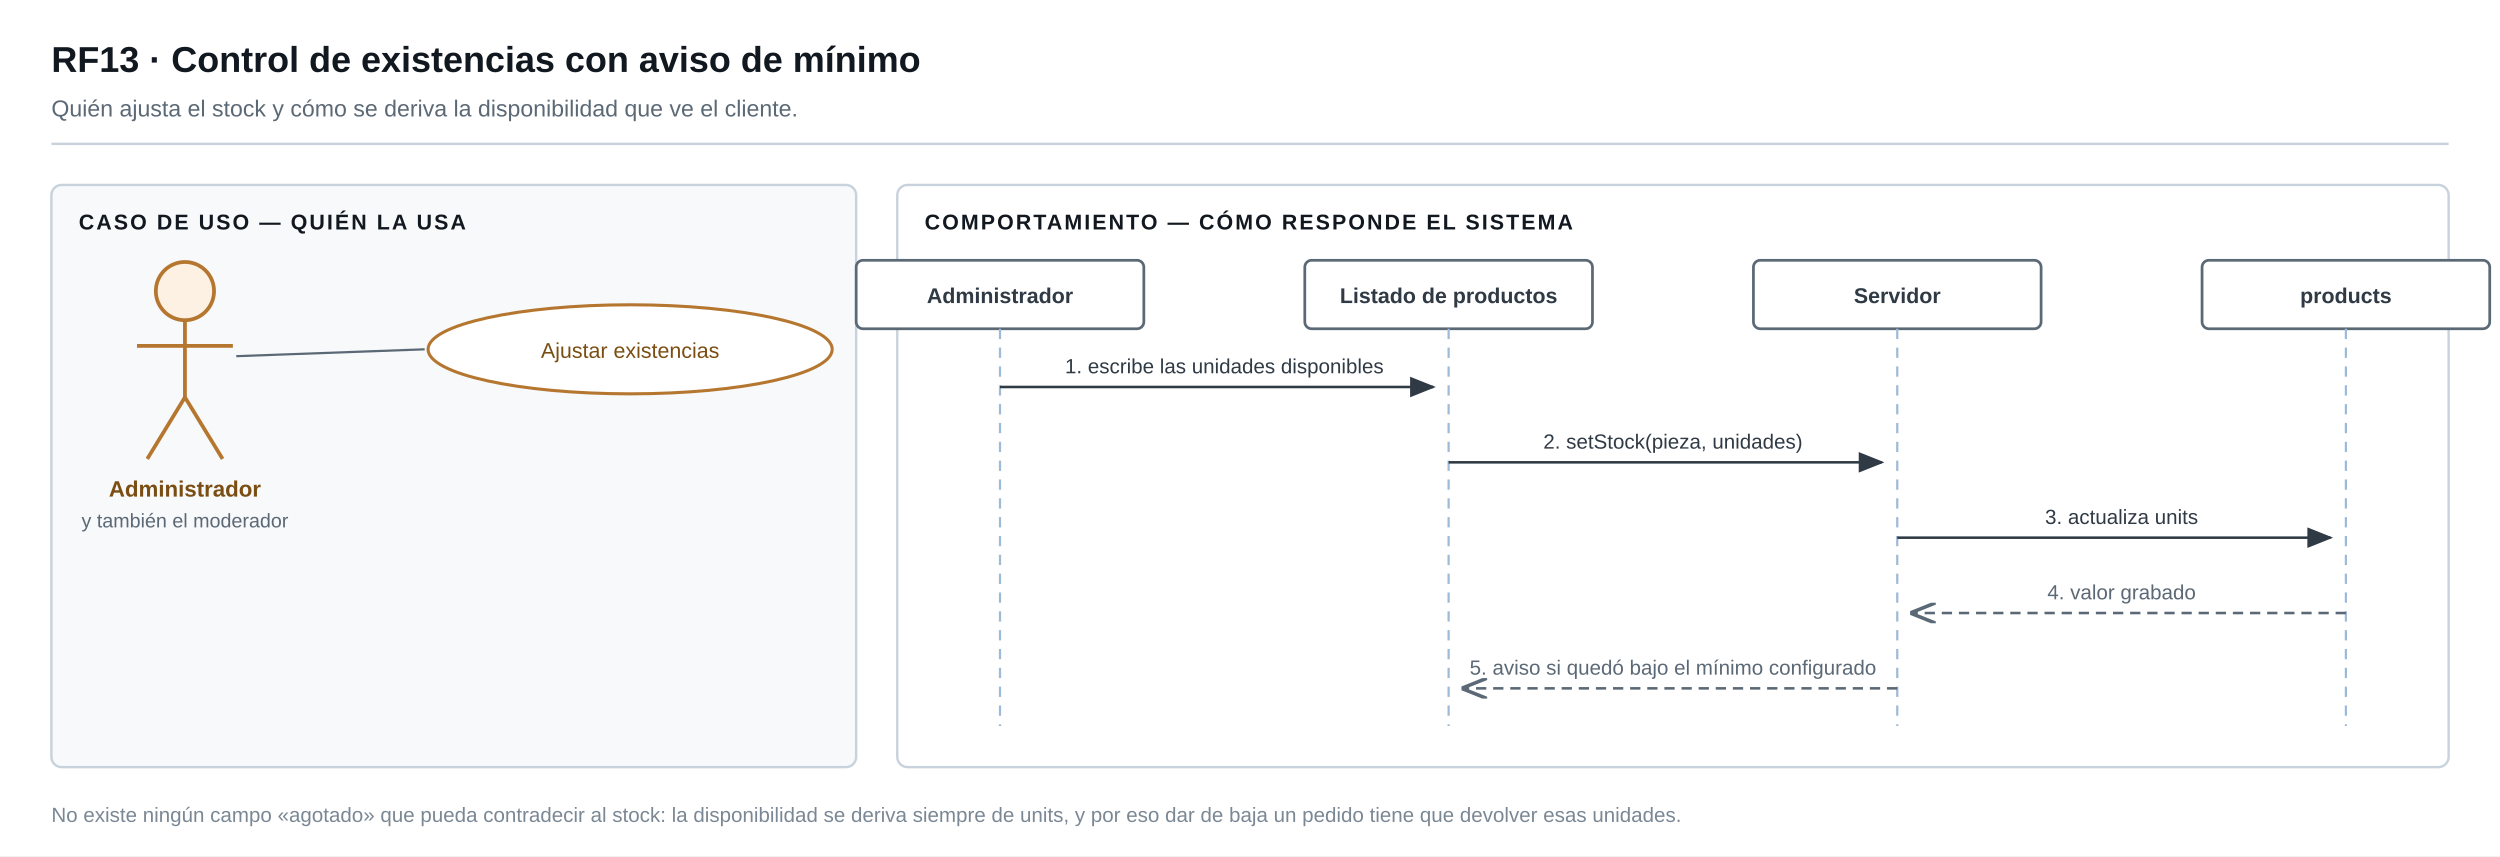
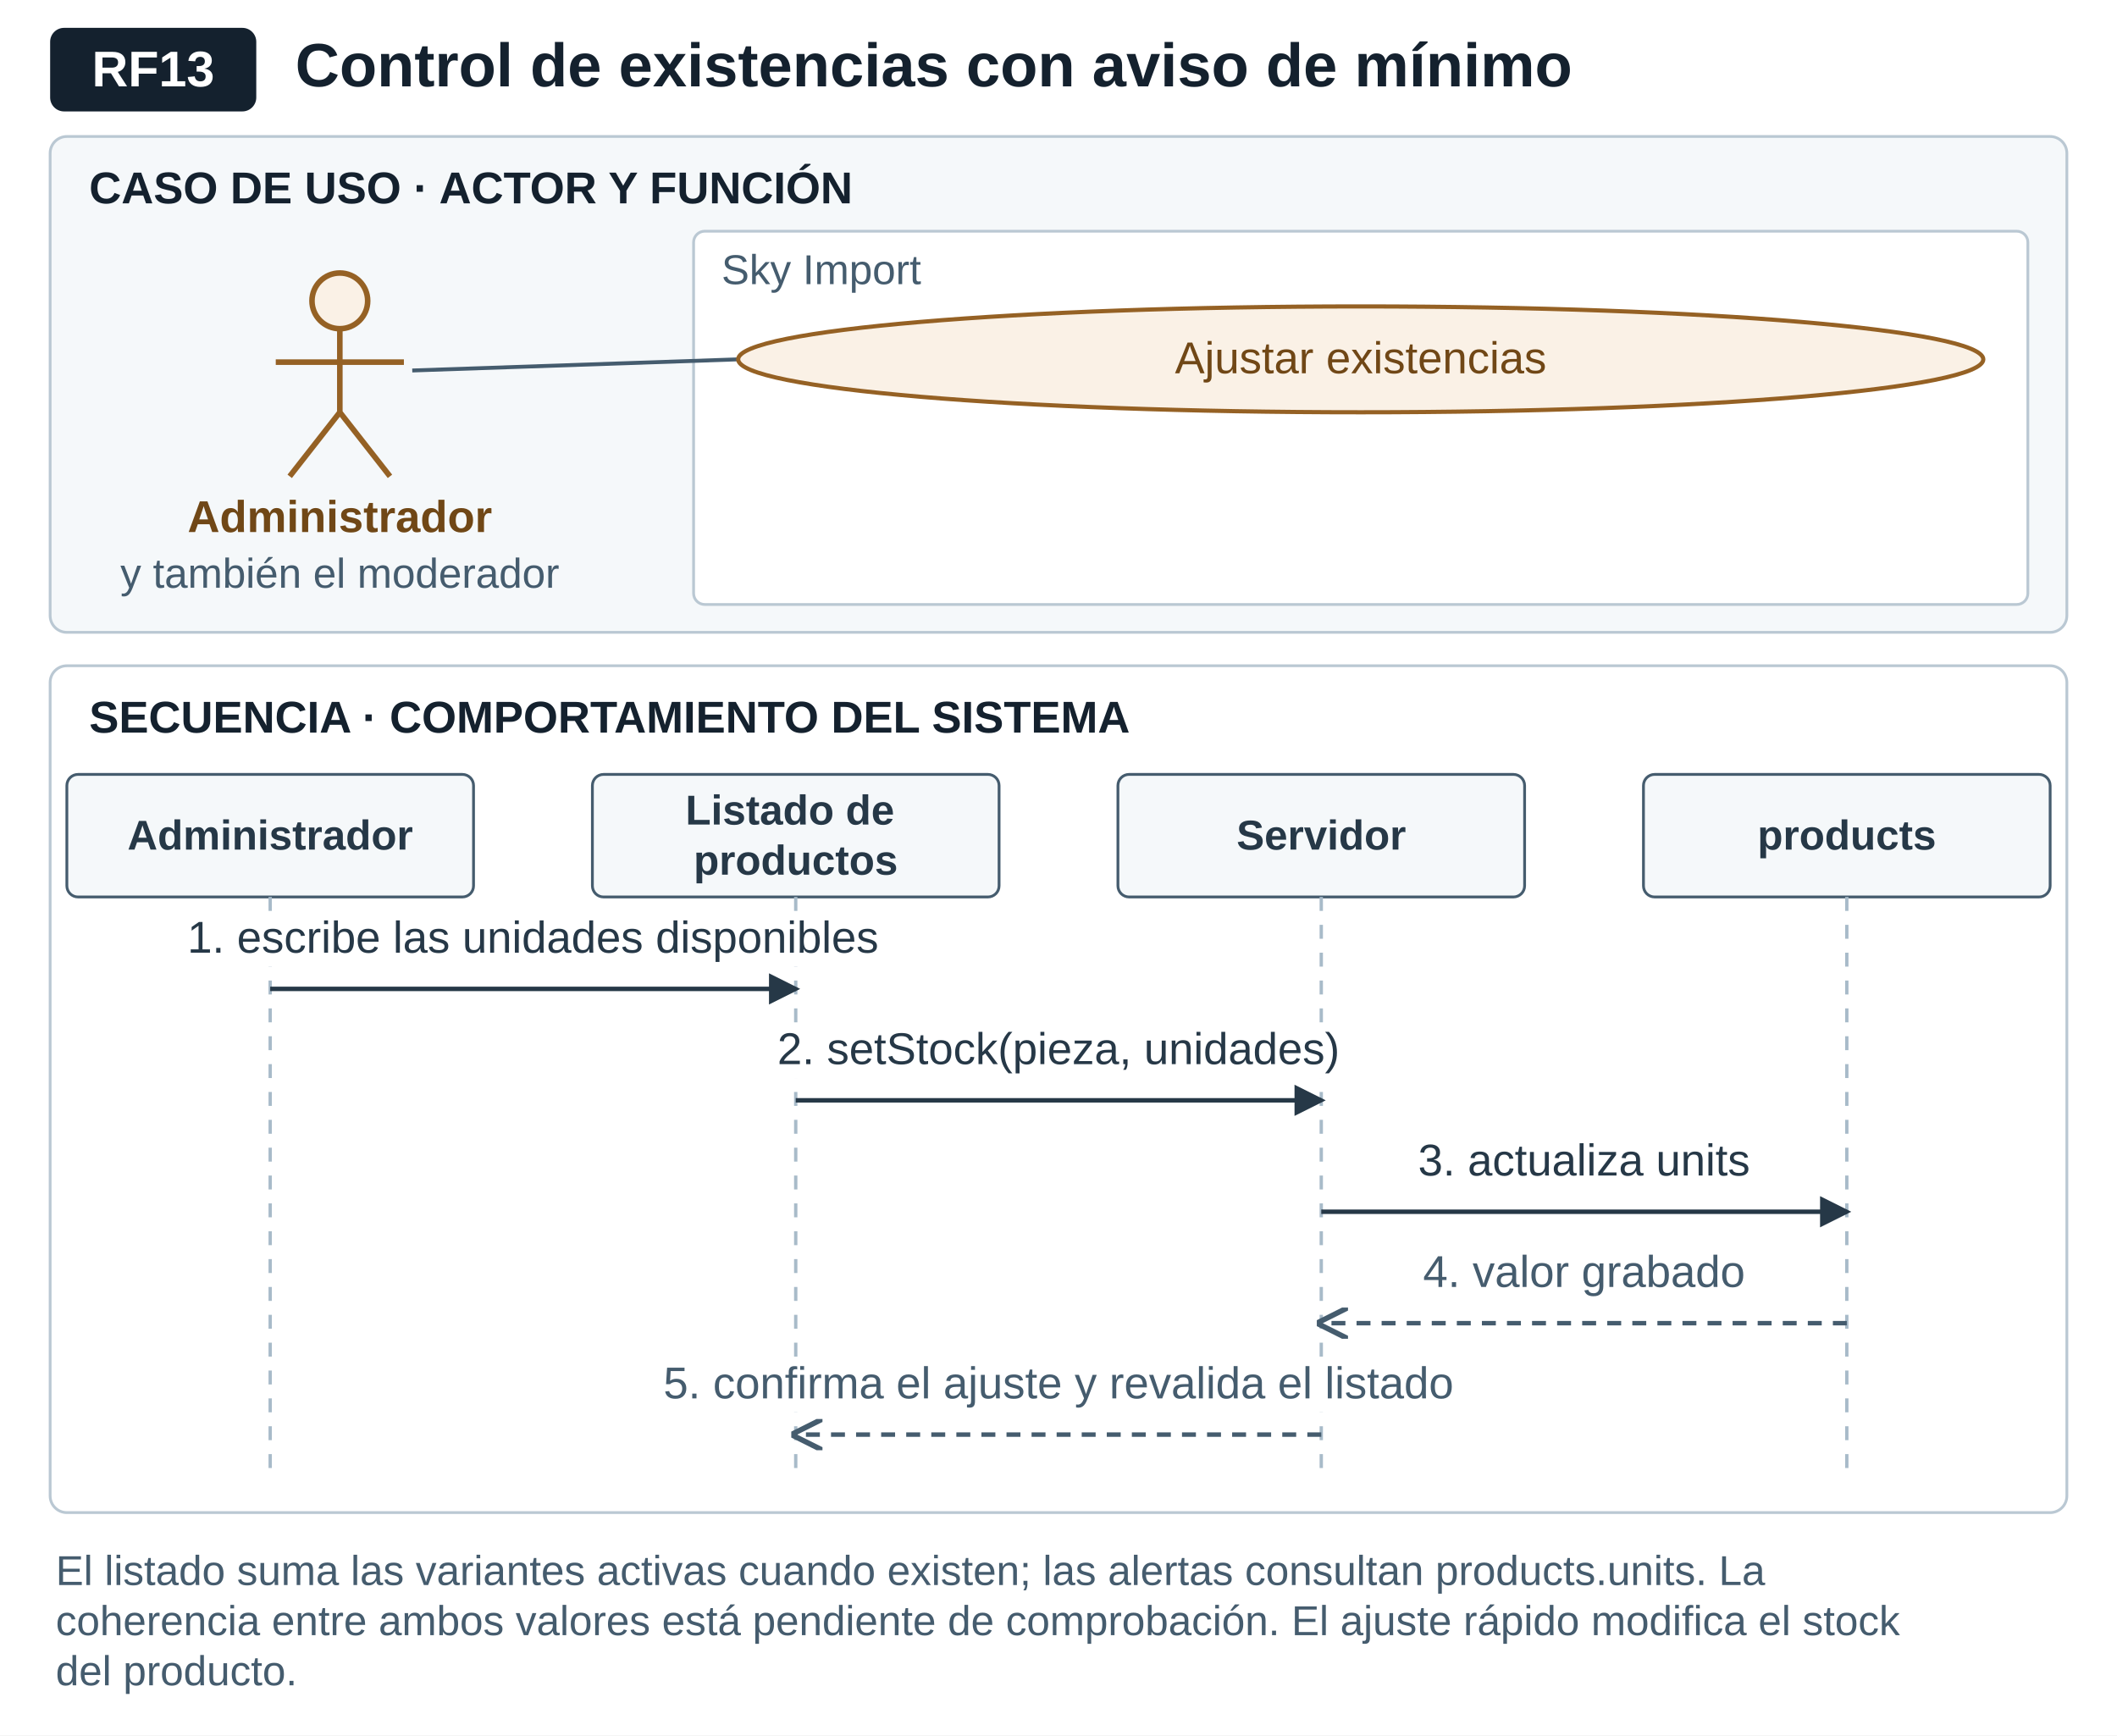
- <svg xmlns="http://www.w3.org/2000/svg" width="1460" height="500" viewBox="0 0 1460 500" font-family="Segoe UI, Arial, sans-serif">
-   <rect width="1460" height="500" fill="#ffffff" />
+ <svg xmlns="http://www.w3.org/2000/svg" width="760" height="623" viewBox="0 0 760 623" font-family="Arial, sans-serif">
+   <rect width="760" height="623" fill="#ffffff" />
  <defs>
-     <marker id="f-llena" markerWidth="10" markerHeight="8" refX="9" refY="4" orient="auto">
-       <path d="M0,0 L10,4 L0,8 z" fill="#2f3a45" />
+     <marker id="f-llena" markerWidth="7" markerHeight="7" refX="6" refY="3.5" orient="auto">
+       <path d="M0,0 L7,3.5 L0,7 z" fill="#263847" />
    </marker>
-     <marker id="f-abierta" markerWidth="10" markerHeight="8" refX="9" refY="4" orient="auto">
-       <path d="M0,0 L10,4 L0,8" fill="none" stroke="#5b6875" stroke-width="1.4" />
+     <marker id="f-abierta" markerWidth="7" markerHeight="7" refX="6" refY="3.5" orient="auto">
+       <path d="M0,0 L7,3.5 L0,7" fill="none" stroke="#455c6e" stroke-width="1.2" />
    </marker>
  </defs>
-   <text x="30" y="42" font-size="21" font-weight="700" fill="#12181f">RF13 · Control de existencias con aviso de mínimo</text>
-   <text x="30" y="68" font-size="13.5" fill="#5b6875">Quién ajusta el stock y cómo se deriva la disponibilidad que ve el cliente.</text>
-   <line x1="30" y1="84" x2="1430" y2="84" stroke="#c8d2dc" stroke-width="1.4" />
-   <rect x="30" y="108" width="470" height="340" rx="6" fill="#f7f9fb" stroke="#c8d2dc" stroke-width="1.4" />
-   <text x="46" y="134" font-size="12.5" font-weight="700" fill="#12181f" letter-spacing="1.2">CASO DE USO — QUIÉN LA USA</text>
-   <g stroke="#b5762f" stroke-width="2.2" fill="none">
-     <circle cx="108" cy="170" r="17" fill="#fdf1e3" />
-     <line x1="108" y1="187" x2="108" y2="232" />
-     <line x1="80" y1="202" x2="136" y2="202" />
-     <line x1="108" y1="232" x2="86" y2="268" />
-     <line x1="108" y1="232" x2="130" y2="268" />
+   <rect x="18" y="10" width="74" height="30" rx="5" fill="#14212e" />
+   <text x="55" y="31" text-anchor="middle" font-size="18" font-weight="700" fill="#ffffff">
+     <tspan x="55" dy="0">RF13</tspan>
+   </text>
+   <text x="106" y="31" text-anchor="start" font-size="22" font-weight="700" fill="#14212e">
+     <tspan x="106" dy="0">Control de existencias con aviso de mínimo</tspan>
+   </text>
+   <rect x="18" y="49" width="724" height="178" rx="6" fill="#f5f8fa" stroke="#bac8d3" />
+   <text x="32" y="73" text-anchor="start" font-size="16" font-weight="700" fill="#14212e">
+     <tspan x="32" dy="0">CASO DE USO · ACTOR Y FUNCIÓN</tspan>
+   </text>
+   <rect x="249" y="83" width="479" height="134" rx="4" fill="#ffffff" stroke="#bac8d3" />
+   <text x="259" y="102" text-anchor="start" font-size="15" font-weight="400" fill="#455c6e">
+     <tspan x="259" dy="0">Sky Import</tspan>
+   </text>
+   <line x1="148" y1="133" x2="265" y2="129" stroke="#455c6e" stroke-width="1.4" />
+   <g stroke="#956124" stroke-width="2" fill="none">
+     <circle cx="122" cy="108" r="10" fill="#faf1e6" />
+     <path d="M122 118 v30 m-23,-18 h46 m-23,18 l-18,23 m18,-23 l18,23" />
  </g>
-   <text x="108" y="290" text-anchor="middle" font-size="13" font-weight="700" fill="#7a4d12">Administrador</text>
-   <text x="108" y="308" text-anchor="middle" font-size="11.5" fill="#5b6875">y también el moderador</text>
-   <ellipse cx="368" cy="204" rx="118" ry="26" fill="#ffffff" stroke="#b5762f" stroke-width="1.8" />
-   <text x="368" y="209" text-anchor="middle" font-size="12.5" fill="#7a4d12">Ajustar existencias</text>
-   <line x1="138" y1="208" x2="248" y2="204" stroke="#5b6875" stroke-width="1.3" />
-   <rect x="524" y="108" width="906" height="340" rx="6" fill="#ffffff" stroke="#c8d2dc" stroke-width="1.4" />
-   <text x="540" y="134" font-size="12.5" font-weight="700" fill="#12181f" letter-spacing="1.2">COMPORTAMIENTO — CÓMO RESPONDE EL SISTEMA</text>
-   <rect x="500" y="152" width="168" height="40" rx="4" fill="#ffffff" stroke="#5b6875" stroke-width="1.6" />
-   <text x="584" y="177" text-anchor="middle" font-size="12.5" font-weight="700" fill="#2f3a45">Administrador</text>
-   <line x1="584" y1="192" x2="584" y2="424" stroke="#9dbad6" stroke-width="1.3" stroke-dasharray="6 5" />
-   <rect x="762" y="152" width="168" height="40" rx="4" fill="#ffffff" stroke="#5b6875" stroke-width="1.6" />
-   <text x="846" y="177" text-anchor="middle" font-size="12.5" font-weight="700" fill="#2f3a45">Listado de productos</text>
-   <line x1="846" y1="192" x2="846" y2="424" stroke="#9dbad6" stroke-width="1.3" stroke-dasharray="6 5" />
-   <rect x="1024" y="152" width="168" height="40" rx="4" fill="#ffffff" stroke="#5b6875" stroke-width="1.6" />
-   <text x="1108" y="177" text-anchor="middle" font-size="12.5" font-weight="700" fill="#2f3a45">Servidor</text>
-   <line x1="1108" y1="192" x2="1108" y2="424" stroke="#9dbad6" stroke-width="1.3" stroke-dasharray="6 5" />
-   <rect x="1286" y="152" width="168" height="40" rx="4" fill="#ffffff" stroke="#5b6875" stroke-width="1.6" />
-   <text x="1370" y="177" text-anchor="middle" font-size="12.5" font-weight="700" fill="#2f3a45">products</text>
-   <line x1="1370" y1="192" x2="1370" y2="424" stroke="#9dbad6" stroke-width="1.3" stroke-dasharray="6 5" />
-   <line x1="584" y1="226" x2="837" y2="226" stroke="#2f3a45" stroke-width="1.5" marker-end="url(#f-llena)" />
-   <text x="715" y="218" text-anchor="middle" font-size="12" fill="#2f3a45">1. escribe las unidades disponibles</text>
-   <line x1="846" y1="270" x2="1099" y2="270" stroke="#2f3a45" stroke-width="1.5" marker-end="url(#f-llena)" />
-   <text x="977" y="262" text-anchor="middle" font-size="12" fill="#2f3a45">2. setStock(pieza, unidades)</text>
-   <line x1="1108" y1="314" x2="1361" y2="314" stroke="#2f3a45" stroke-width="1.5" marker-end="url(#f-llena)" />
-   <text x="1239" y="306" text-anchor="middle" font-size="12" fill="#2f3a45">3. actualiza units</text>
-   <line x1="1370" y1="358" x2="1117" y2="358" stroke="#5b6875" stroke-width="1.5" stroke-dasharray="6 4" marker-end="url(#f-abierta)" />
-   <text x="1239" y="350" text-anchor="middle" font-size="12" fill="#5b6875">4. valor grabado</text>
-   <line x1="1108" y1="402" x2="855" y2="402" stroke="#5b6875" stroke-width="1.5" stroke-dasharray="6 4" marker-end="url(#f-abierta)" />
-   <text x="977" y="394" text-anchor="middle" font-size="12" fill="#5b6875">5. aviso si quedó bajo el mínimo configurado</text>
-   <text x="30" y="480" font-size="12" fill="#7a8794">No existe ningún campo «agotado» que pueda contradecir al stock: la disponibilidad se deriva siempre de units, y por eso dar de baja un pedido tiene que devolver esas unidades.</text>
+   <text x="122" y="191" text-anchor="middle" font-size="16" font-weight="700" fill="#704716">
+     <tspan x="122" dy="0">Administrador</tspan>
+   </text>
+   <text x="122" y="211" text-anchor="middle" font-size="15" font-weight="400" fill="#455c6e">
+     <tspan x="122" dy="0">y también el moderador</tspan>
+   </text>
+   <ellipse cx="488.5" cy="129" rx="223.5" ry="19" fill="#faf1e6" stroke="#956124" stroke-width="1.5" />
+   <text x="488.5" y="134" text-anchor="middle" font-size="16" font-weight="400" fill="#704716">
+     <tspan x="488.5" dy="0">Ajustar existencias</tspan>
+   </text>
+   <rect x="18" y="239" width="724" height="304" rx="6" fill="#ffffff" stroke="#bac8d3" />
+   <text x="32" y="263" text-anchor="start" font-size="16" font-weight="700" fill="#14212e">
+     <tspan x="32" dy="0">SECUENCIA · COMPORTAMIENTO DEL SISTEMA</tspan>
+   </text>
+   <rect x="24" y="278" width="146" height="44" rx="4" fill="#f5f8fa" stroke="#455c6e" />
+   <text x="97" y="305" text-anchor="middle" font-size="15" font-weight="700" fill="#263847">
+     <tspan x="97" dy="0">Administrador</tspan>
+   </text>
+   <line x1="97" y1="322" x2="97" y2="531" stroke="#a8bbc9" stroke-width="1.2" stroke-dasharray="5 5" />
+   <rect x="212.667" y="278" width="146" height="44" rx="4" fill="#f5f8fa" stroke="#455c6e" />
+   <text x="285.667" y="296" text-anchor="middle" font-size="15" font-weight="700" fill="#263847">
+     <tspan x="285.667" dy="0">Listado de</tspan>
+     <tspan x="285.667" dy="18">productos</tspan>
+   </text>
+   <line x1="285.667" y1="322" x2="285.667" y2="531" stroke="#a8bbc9" stroke-width="1.2" stroke-dasharray="5 5" />
+   <rect x="401.333" y="278" width="146" height="44" rx="4" fill="#f5f8fa" stroke="#455c6e" />
+   <text x="474.333" y="305" text-anchor="middle" font-size="15" font-weight="700" fill="#263847">
+     <tspan x="474.333" dy="0">Servidor</tspan>
+   </text>
+   <line x1="474.333" y1="322" x2="474.333" y2="531" stroke="#a8bbc9" stroke-width="1.2" stroke-dasharray="5 5" />
+   <rect x="590" y="278" width="146" height="44" rx="4" fill="#f5f8fa" stroke="#455c6e" />
+   <text x="663" y="305" text-anchor="middle" font-size="15" font-weight="700" fill="#263847">
+     <tspan x="663" dy="0">products</tspan>
+   </text>
+   <line x1="663" y1="322" x2="663" y2="531" stroke="#a8bbc9" stroke-width="1.2" stroke-dasharray="5 5" />
+   <rect x="55.613" y="328" width="271.44" height="19" rx="2" fill="#ffffff" />
+   <text x="191.333" y="342" text-anchor="middle" font-size="16" font-weight="400" fill="#263847">
+     <tspan x="191.333" dy="0">1. escribe las unidades disponibles</tspan>
+   </text>
+   <line x1="97" y1="355" x2="285.667" y2="355" stroke="#263847" stroke-width="1.6" marker-end="url(#f-llena)" />
+   <rect x="263.96" y="368" width="232.08" height="19" rx="2" fill="#ffffff" />
+   <text x="380" y="382" text-anchor="middle" font-size="16" font-weight="400" fill="#263847">
+     <tspan x="380" dy="0">2. setStock(pieza, unidades)</tspan>
+   </text>
+   <line x1="285.667" y1="395" x2="474.333" y2="395" stroke="#263847" stroke-width="1.6" marker-end="url(#f-llena)" />
+   <rect x="496.707" y="408" width="143.92" height="19" rx="2" fill="#ffffff" />
+   <text x="568.667" y="422" text-anchor="middle" font-size="16" font-weight="400" fill="#263847">
+     <tspan x="568.667" dy="0">3. actualiza units</tspan>
+   </text>
+   <line x1="474.333" y1="435" x2="663" y2="435" stroke="#263847" stroke-width="1.6" marker-end="url(#f-llena)" />
+   <rect x="501.347" y="448" width="134.64" height="19" rx="2" fill="#ffffff" />
+   <text x="568.667" y="462" text-anchor="middle" font-size="16" font-weight="400" fill="#455c6e">
+     <tspan x="568.667" dy="0">4. valor grabado</tspan>
+   </text>
+   <line x1="663" y1="475" x2="474.333" y2="475" stroke="#455c6e" stroke-width="1.6" stroke-dasharray="5 4" marker-end="url(#f-abierta)" />
+   <rect x="217.24" y="488" width="325.52" height="19" rx="2" fill="#ffffff" />
+   <text x="380" y="502" text-anchor="middle" font-size="16" font-weight="400" fill="#455c6e">
+     <tspan x="380" dy="0">5. confirma el ajuste y revalida el listado</tspan>
+   </text>
+   <line x1="474.333" y1="515" x2="285.667" y2="515" stroke="#455c6e" stroke-width="1.6" stroke-dasharray="5 4" marker-end="url(#f-abierta)" />
+   <text x="20" y="569" text-anchor="start" font-size="15" font-weight="400" fill="#455c6e">
+     <tspan x="20" dy="0">El listado suma las variantes activas cuando existen; las alertas consultan products.units. La</tspan>
+     <tspan x="20" dy="18">coherencia entre ambos valores está pendiente de comprobación. El ajuste rápido modifica el stock</tspan>
+     <tspan x="20" dy="18">del producto.</tspan>
+   </text>
</svg>
